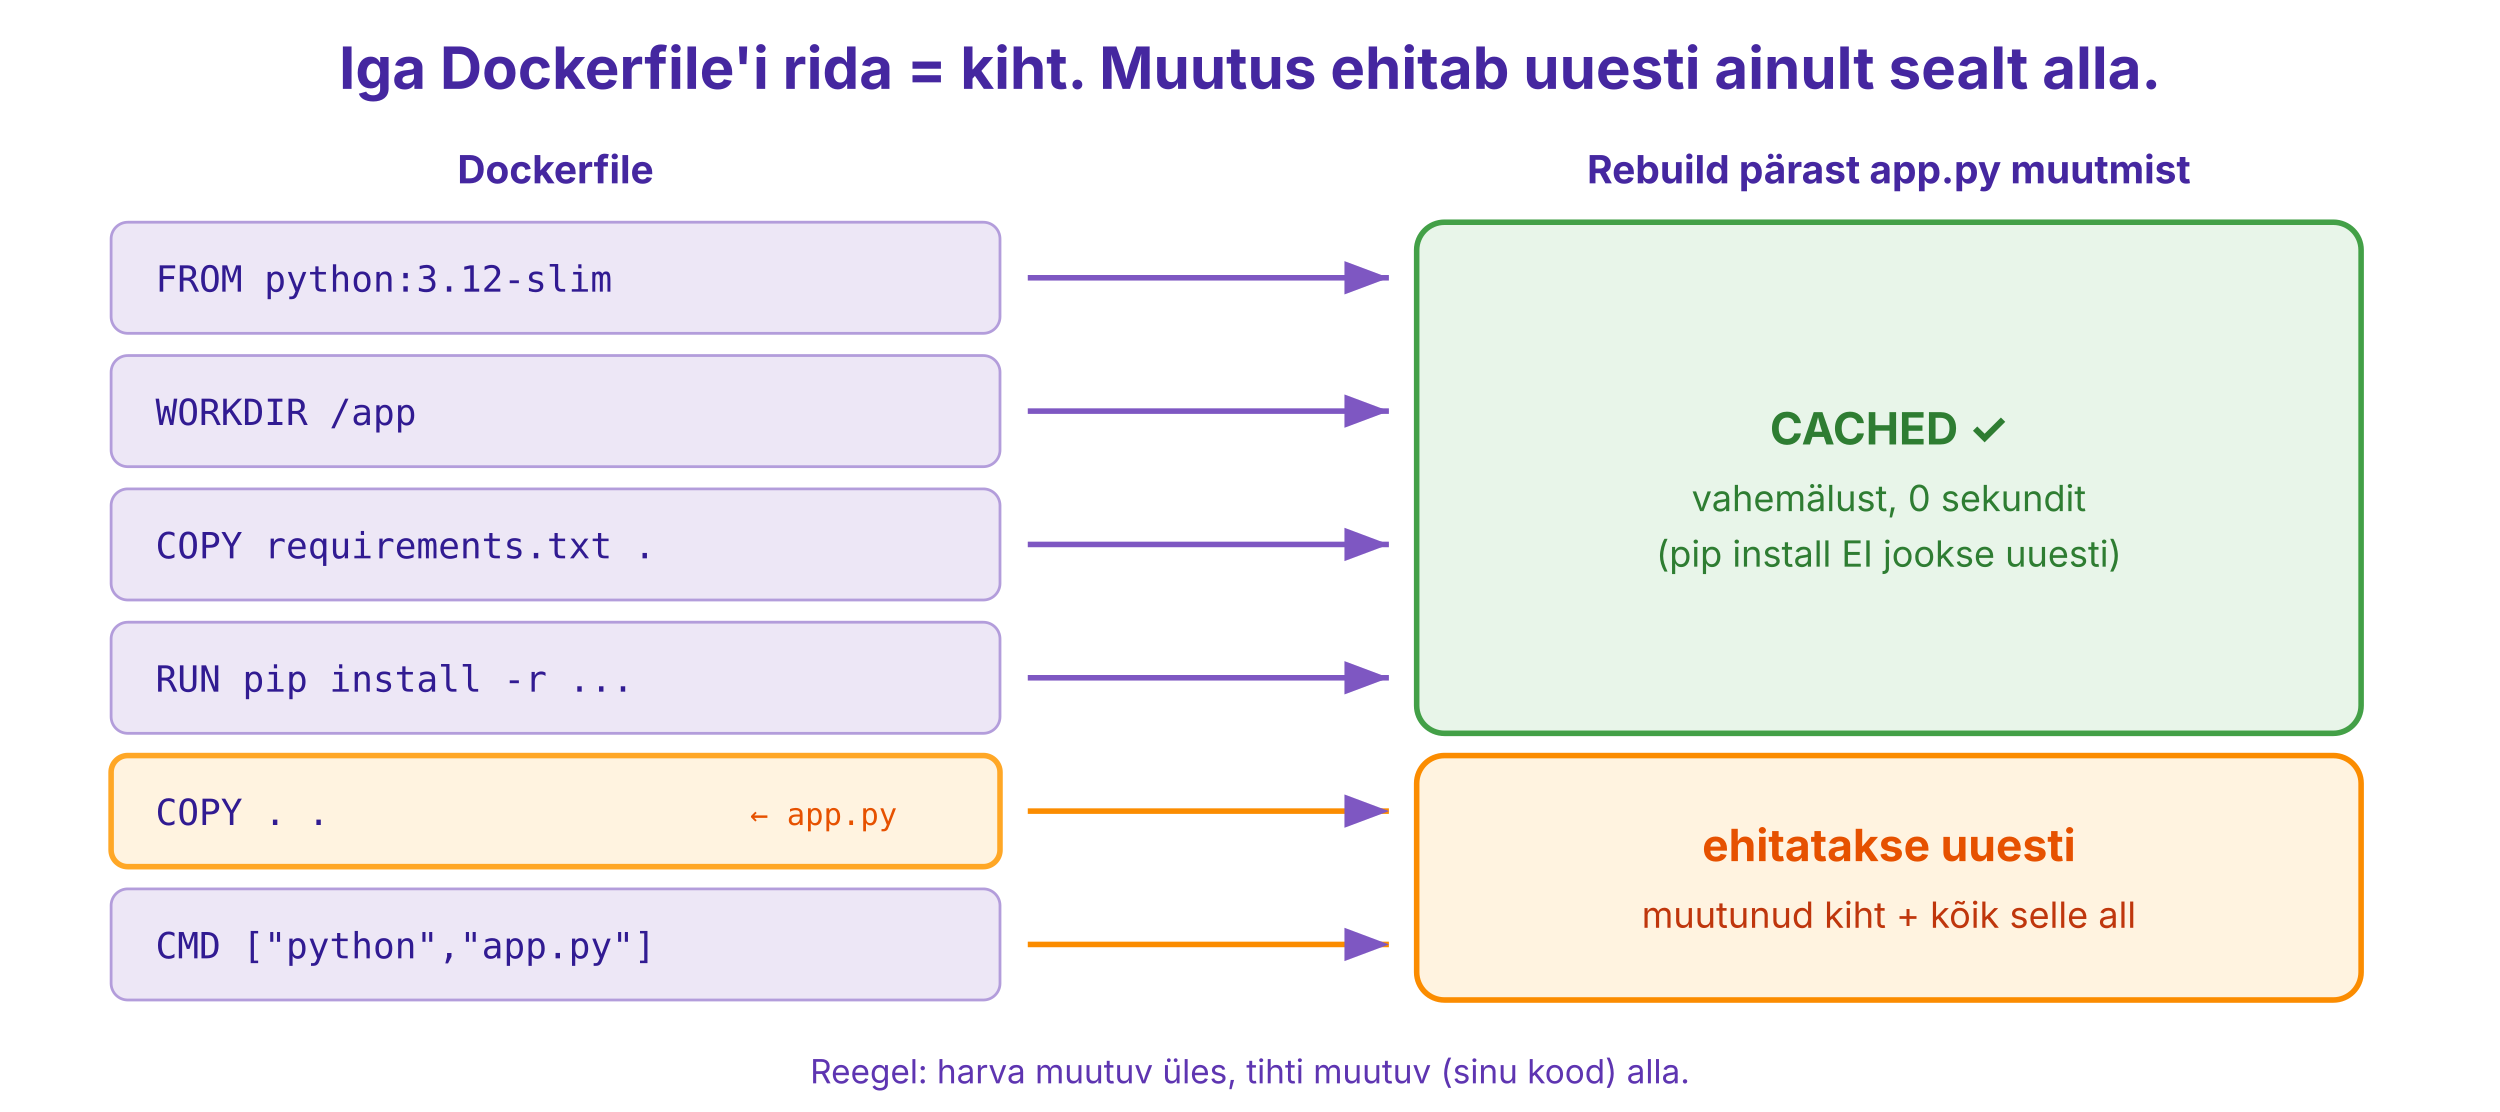
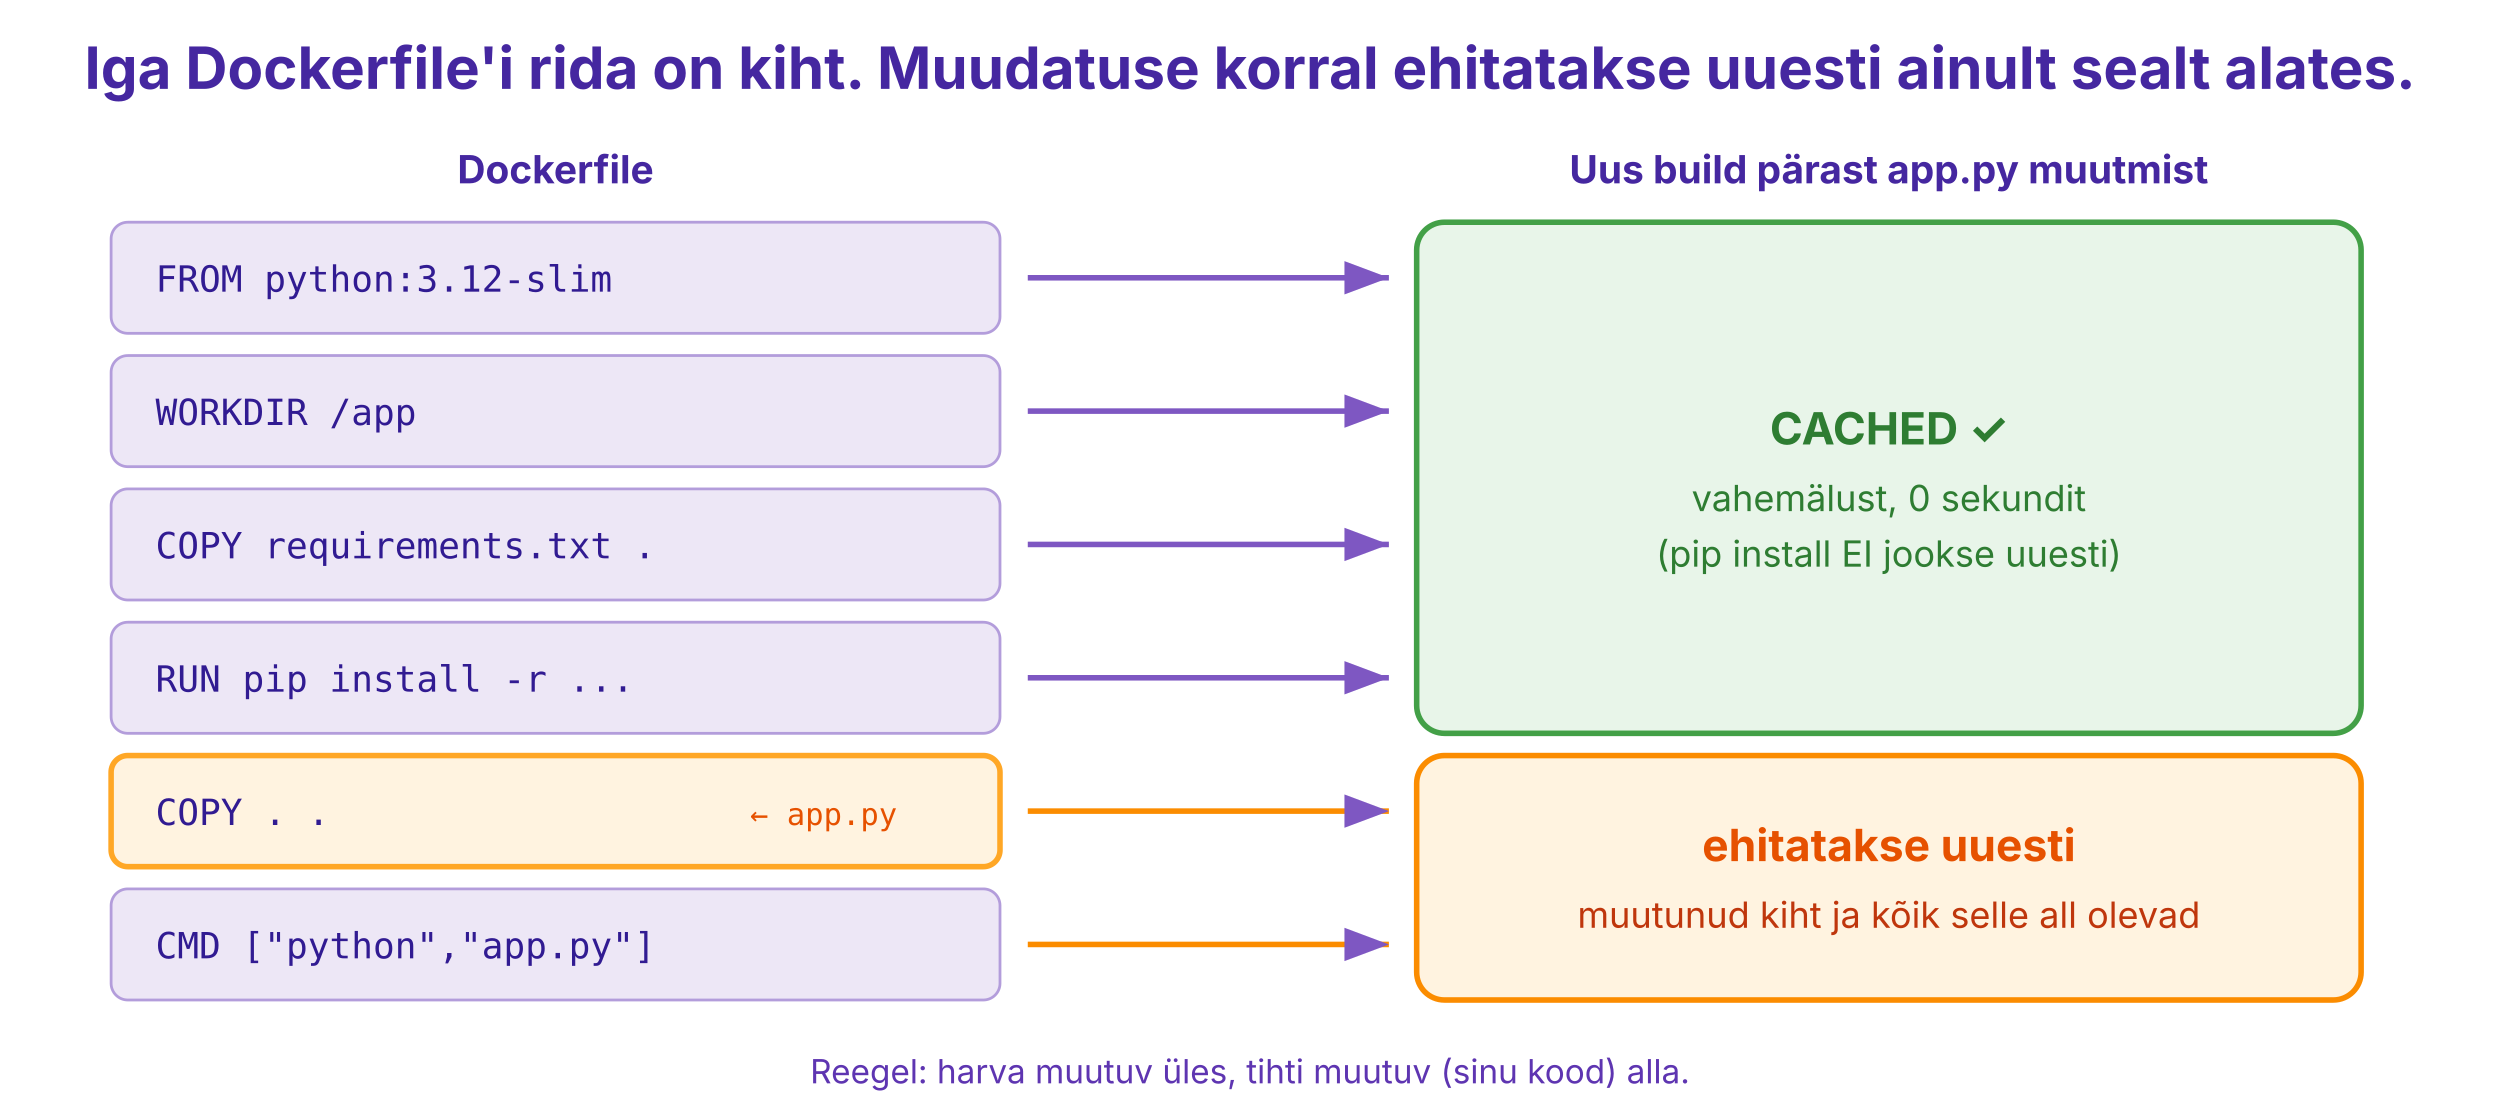
<svg xmlns="http://www.w3.org/2000/svg" viewBox="0 0 900 400" font-family="Inter, -apple-system, sans-serif">
  <defs>
    <marker id="a5" markerWidth="10" markerHeight="10" refX="8" refY="3" orient="auto">
      <path d="M0,0 L8,3 L0,6 Z" fill="#7e57c2" />
    </marker>
  </defs>
-   <text x="450" y="32" text-anchor="middle" font-size="21" font-weight="700" fill="#4527a0">Iga Dockerfile'i rida = kiht. Muutus ehitab uuesti ainult sealt alla.</text>
+   <text x="450" y="32" text-anchor="middle" font-size="21" font-weight="700" fill="#4527a0">Iga Dockerfile'i rida on kiht. Muudatuse korral ehitatakse uuesti ainult sealt alates.</text>
  <text x="200" y="66" text-anchor="middle" font-size="14" font-weight="700" fill="#4527a0">Dockerfile</text>
-   <text x="680" y="66" text-anchor="middle" font-size="14" font-weight="700" fill="#4527a0">Rebuild pärast app.py muutmist</text>
+   <text x="680" y="66" text-anchor="middle" font-size="14" font-weight="700" fill="#4527a0">Uus build pärast app.py muutmist</text>
  <g font-family="JetBrains Mono, monospace" font-size="13" fill="#311b92">
    <rect x="40" y="80" width="320" height="40" rx="6" fill="#ede7f6" stroke="#b39ddb" />
    <text x="56" y="105">FROM python:3.12-slim</text>
    <rect x="40" y="128" width="320" height="40" rx="6" fill="#ede7f6" stroke="#b39ddb" />
    <text x="56" y="153">WORKDIR /app</text>
    <rect x="40" y="176" width="320" height="40" rx="6" fill="#ede7f6" stroke="#b39ddb" />
    <text x="56" y="201">COPY requirements.txt .</text>
    <rect x="40" y="224" width="320" height="40" rx="6" fill="#ede7f6" stroke="#b39ddb" />
    <text x="56" y="249">RUN pip install -r ...</text>
    <rect x="40" y="272" width="320" height="40" rx="6" fill="#fff3e0" stroke="#ffa726" stroke-width="2" />
    <text x="56" y="297">COPY . .</text>
    <text x="270" y="297" font-size="11" fill="#e65100">← app.py</text>
    <rect x="40" y="320" width="320" height="40" rx="6" fill="#ede7f6" stroke="#b39ddb" />
    <text x="56" y="345">CMD ["python","app.py"]</text>
  </g>
  <g font-size="13">
    <line x1="370" y1="100" x2="500" y2="100" stroke="#7e57c2" stroke-width="2" marker-end="url(#a5)" />
    <line x1="370" y1="148" x2="500" y2="148" stroke="#7e57c2" stroke-width="2" marker-end="url(#a5)" />
    <line x1="370" y1="196" x2="500" y2="196" stroke="#7e57c2" stroke-width="2" marker-end="url(#a5)" />
    <line x1="370" y1="244" x2="500" y2="244" stroke="#7e57c2" stroke-width="2" marker-end="url(#a5)" />
    <line x1="370" y1="292" x2="500" y2="292" stroke="#fb8c00" stroke-width="2" marker-end="url(#a5)" />
    <line x1="370" y1="340" x2="500" y2="340" stroke="#fb8c00" stroke-width="2" marker-end="url(#a5)" />
    <rect x="510" y="80" width="340" height="184" rx="10" fill="#e8f5e9" stroke="#43a047" stroke-width="2" />
    <text x="680" y="160" text-anchor="middle" font-weight="700" fill="#2e7d32" font-size="16">CACHED ✓</text>
    <text x="680" y="184" text-anchor="middle" fill="#2e7d32">vahemälust, 0 sekundit</text>
    <text x="680" y="204" text-anchor="middle" fill="#2e7d32">(pip install EI jookse uuesti)</text>
    <rect x="510" y="272" width="340" height="88" rx="10" fill="#fff3e0" stroke="#fb8c00" stroke-width="2" />
    <text x="680" y="310" text-anchor="middle" font-weight="700" fill="#e65100" font-size="16">ehitatakse uuesti</text>
-     <text x="680" y="334" text-anchor="middle" fill="#bf360c">muutunud kiht + kõik selle all</text>
+     <text x="680" y="334" text-anchor="middle" fill="#bf360c">muutunud kiht ja kõik selle all olevad</text>
  </g>
  <text x="450" y="390" text-anchor="middle" font-size="12" fill="#5e35b1">Reegel: harva muutuv üles, tihti muutuv (sinu kood) alla.</text>
</svg>
